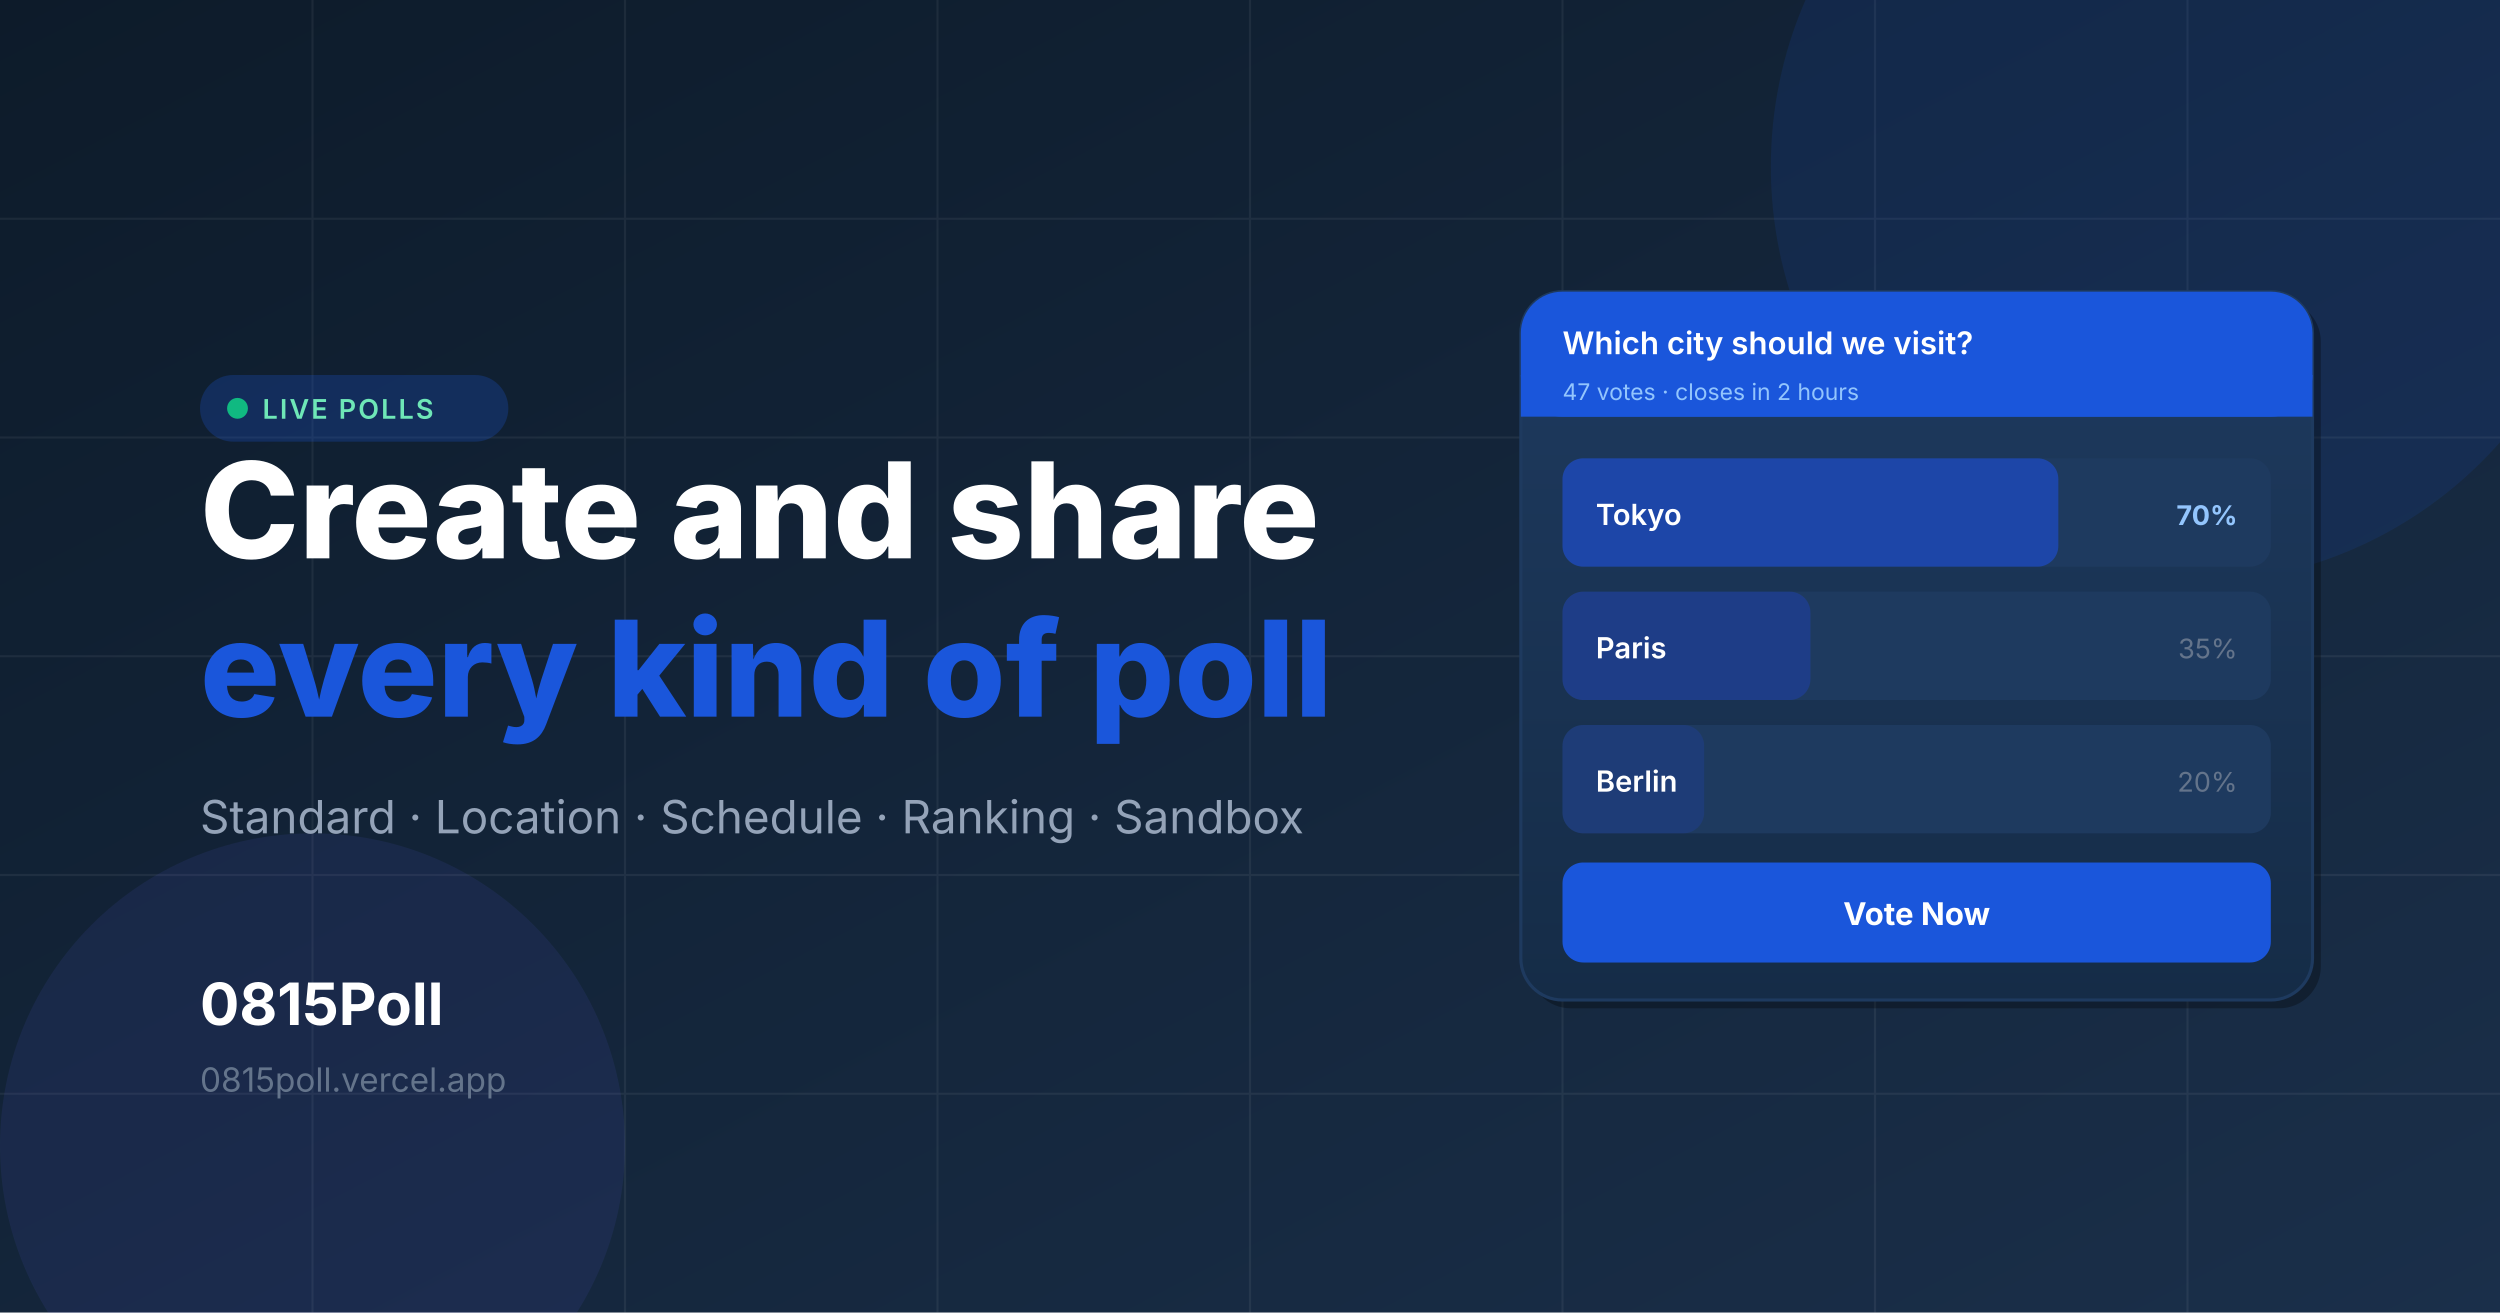
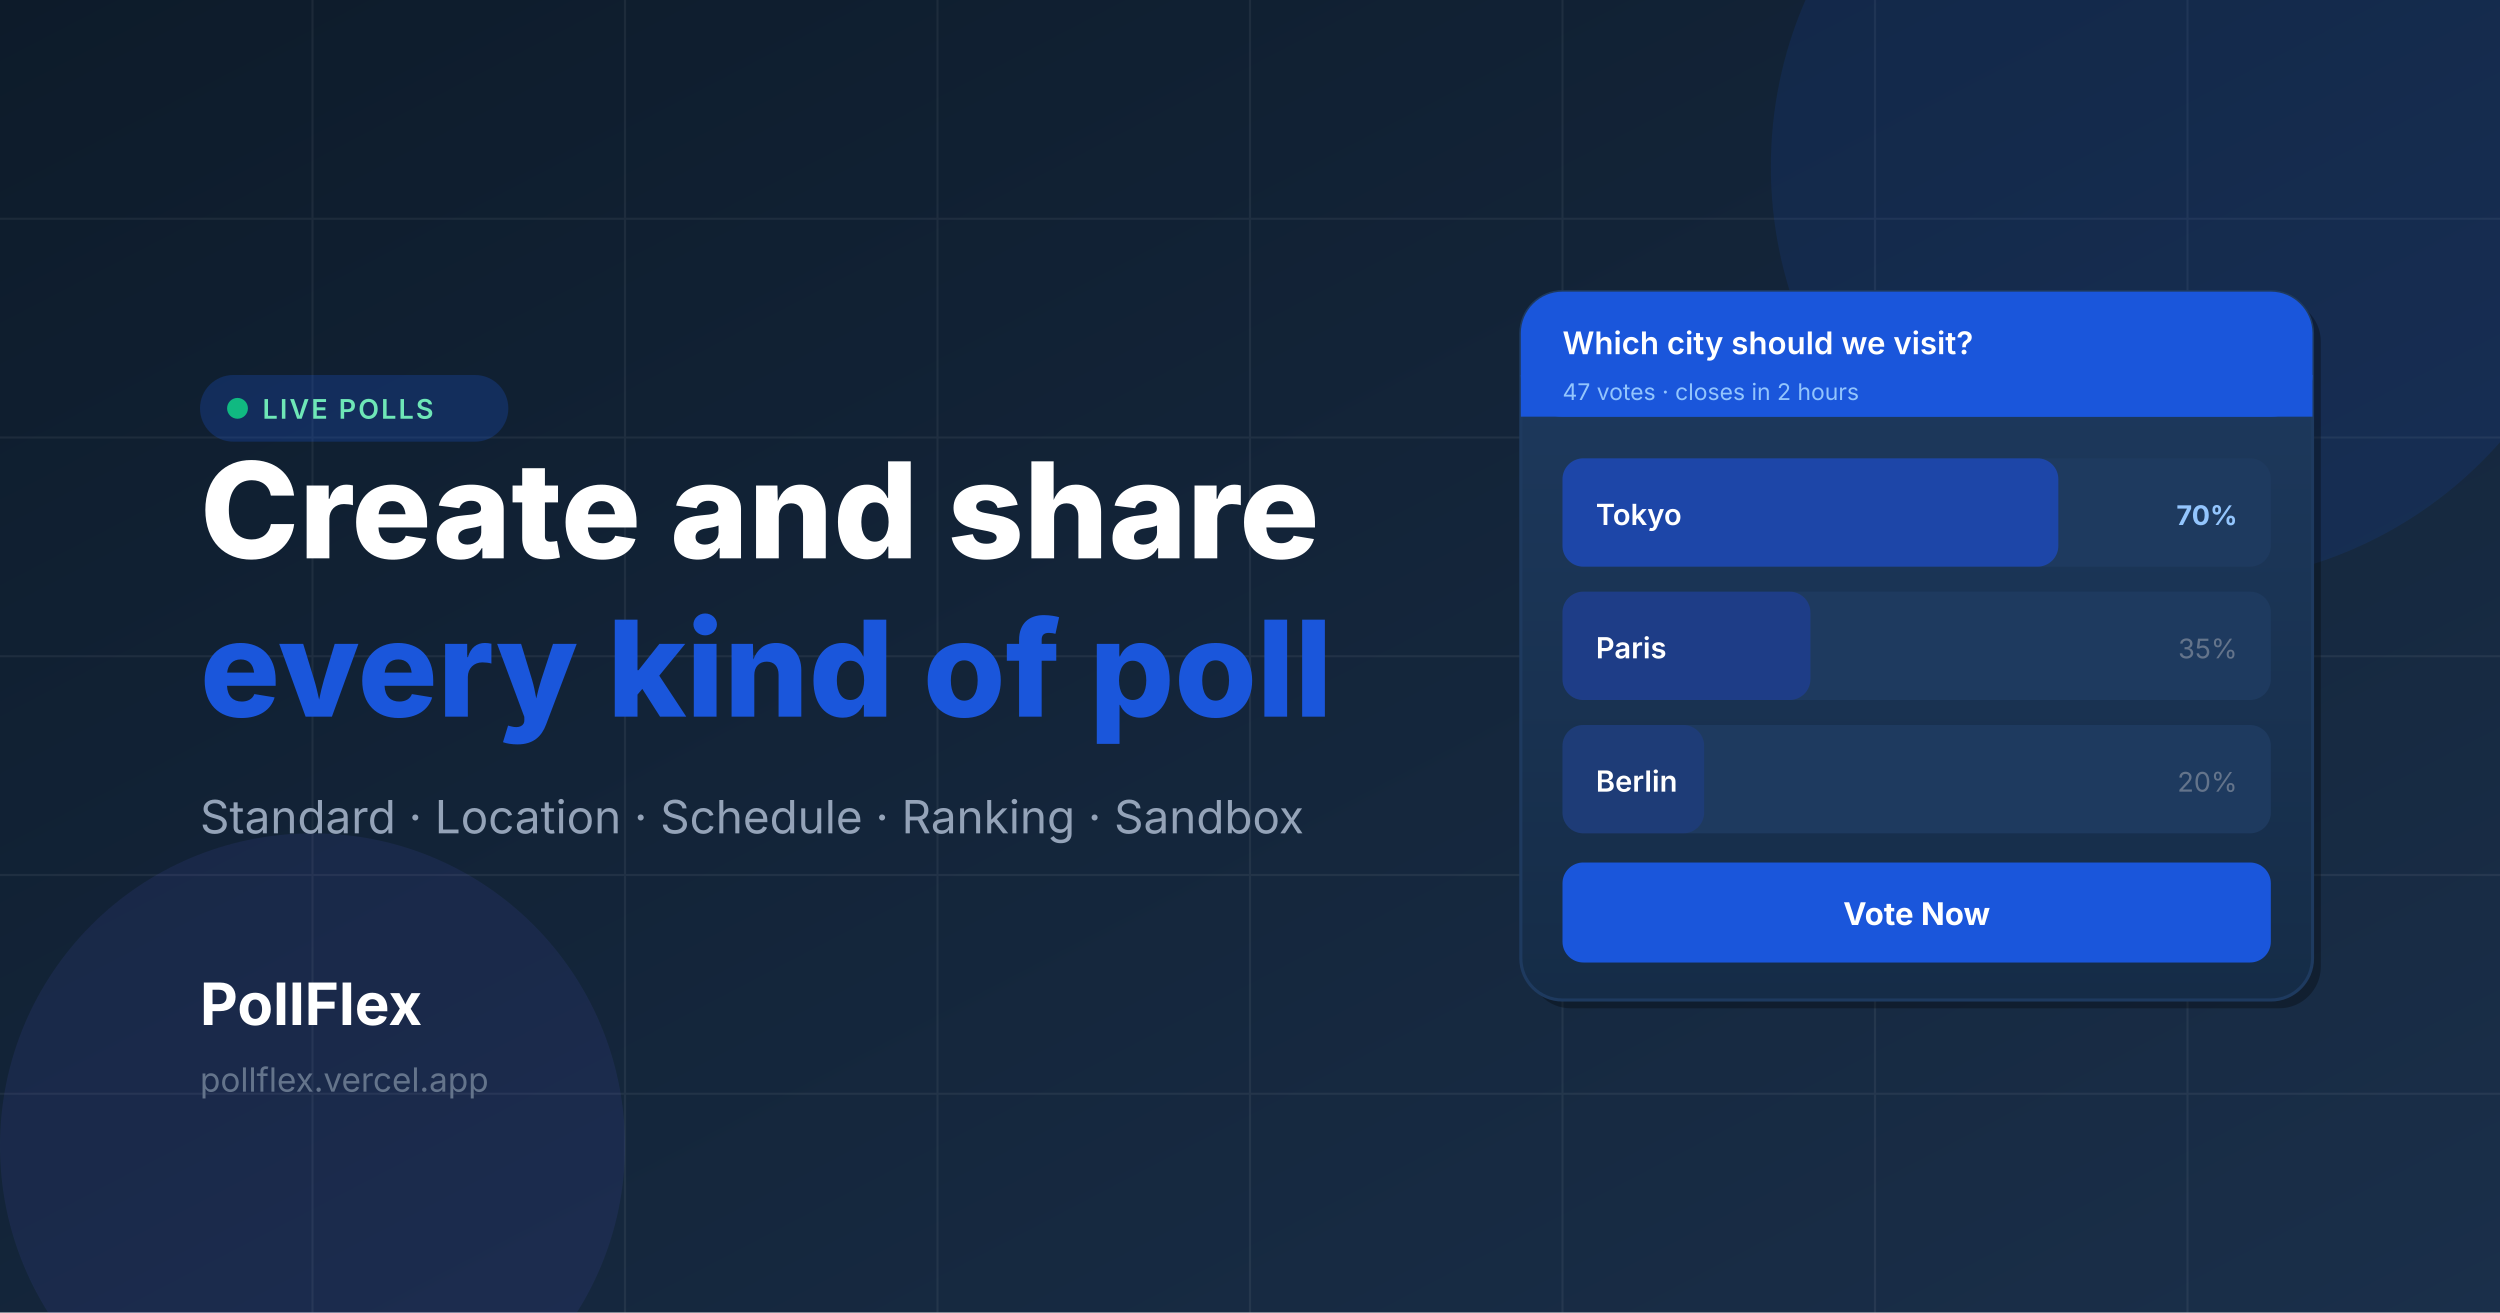
<svg xmlns="http://www.w3.org/2000/svg" width="1200" height="630" viewBox="0 0 1200 630">
  <defs>
    <linearGradient id="bg" x1="0" y1="0" x2="1" y2="1">
      <stop offset="0%" stop-color="#0d1b2a" />
      <stop offset="100%" stop-color="#1a2f4a" />
    </linearGradient>
    <linearGradient id="cardGrad" x1="0" y1="0" x2="0" y2="1">
      <stop offset="0%" stop-color="#1e3a5f" />
      <stop offset="100%" stop-color="#152c47" />
    </linearGradient>
  </defs>
  <rect width="1200" height="630" fill="url(#bg)" />
  <g opacity="0.06" stroke="#ffffff" stroke-width="1">
    <line x1="0" y1="105" x2="1200" y2="105" />
    <line x1="0" y1="210" x2="1200" y2="210" />
    <line x1="0" y1="315" x2="1200" y2="315" />
    <line x1="0" y1="420" x2="1200" y2="420" />
    <line x1="0" y1="525" x2="1200" y2="525" />
    <line x1="150" y1="0" x2="150" y2="630" />
    <line x1="300" y1="0" x2="300" y2="630" />
    <line x1="450" y1="0" x2="450" y2="630" />
    <line x1="600" y1="0" x2="600" y2="630" />
    <line x1="750" y1="0" x2="750" y2="630" />
    <line x1="900" y1="0" x2="900" y2="630" />
    <line x1="1050" y1="0" x2="1050" y2="630" />
  </g>
  <circle cx="1050" cy="80" r="200" fill="#1a56db" opacity="0.12" />
  <circle cx="150" cy="550" r="150" fill="#5d5fef" opacity="0.10" />
  <g transform="translate(96, 0)">
    <rect x="0" y="180" width="148" height="32" rx="16" fill="#1a56db" opacity="0.25" />
    <circle cx="18" cy="196" r="5" fill="#10b981" />
    <text x="30" y="201" font-family="system-ui, -apple-system, sans-serif" font-size="13" font-weight="600" fill="#6ee7b7" letter-spacing="1">LIVE POLLS</text>
    <text x="0" y="268" font-family="system-ui, -apple-system, sans-serif" font-size="64" font-weight="800" fill="#ffffff">Create and share</text>
    <text x="0" y="344" font-family="system-ui, -apple-system, sans-serif" font-size="64" font-weight="800" fill="#1a56db">every kind of poll</text>
    <text x="0" y="400" font-family="system-ui, -apple-system, sans-serif" font-size="22" fill="#94a3b8">Standard · Location · Schedule · Ranking · Sandbox</text>
-     <text x="0" y="492" font-family="system-ui, -apple-system, sans-serif" font-size="28" font-weight="700" fill="#ffffff">0815Poll</text>
-     <text x="0" y="524" font-family="system-ui, -apple-system, sans-serif" font-size="16" fill="#64748b">0815poll.vercel.app</text>
+     <text x="0" y="492" font-family="system-ui, -apple-system, sans-serif" font-size="28" font-weight="700" fill="#ffffff">PollFlex</text>
+     <text x="0" y="524" font-family="system-ui, -apple-system, sans-serif" font-size="16" fill="#64748b">pollflex.vercel.app</text>
  </g>
  <g transform="translate(730, 140)">
    <rect x="4" y="4" width="380" height="340" rx="20" fill="#000000" opacity="0.3" />
    <rect width="380" height="340" rx="20" fill="url(#cardGrad)" stroke="#1e3a5f" stroke-width="1.5" />
    <rect width="380" height="60" rx="20" fill="#1a56db" />
    <rect y="40" width="380" height="20" fill="#1a56db" />
    <text x="20" y="30" font-family="system-ui, -apple-system, sans-serif" font-size="15" font-weight="600" fill="#ffffff">Which city should we visit?</text>
    <text x="20" y="52" font-family="system-ui, -apple-system, sans-serif" font-size="11" fill="#93c5fd">47 votes · closes in 2 hours</text>
    <rect x="20" y="80" width="340" height="52" rx="10" fill="#1e3a5f" />
    <rect x="20" y="80" width="238" height="52" rx="10" fill="#1d4ed8" opacity="0.6" />
    <text x="36" y="112" font-family="system-ui, -apple-system, sans-serif" font-size="14" font-weight="600" fill="#ffffff">Tokyo</text>
    <text x="344" y="112" font-family="system-ui, -apple-system, sans-serif" font-size="13" font-weight="700" fill="#93c5fd" text-anchor="end">70%</text>
    <rect x="20" y="144" width="340" height="52" rx="10" fill="#1e3a5f" />
    <rect x="20" y="144" width="119" height="52" rx="10" fill="#1e40af" opacity="0.5" />
    <text x="36" y="176" font-family="system-ui, -apple-system, sans-serif" font-size="14" font-weight="600" fill="#ffffff">Paris</text>
    <text x="344" y="176" font-family="system-ui, -apple-system, sans-serif" font-size="13" fill="#64748b" text-anchor="end">35%</text>
    <rect x="20" y="208" width="340" height="52" rx="10" fill="#1e3a5f" />
    <rect x="20" y="208" width="68" height="52" rx="10" fill="#1e40af" opacity="0.3" />
    <text x="36" y="240" font-family="system-ui, -apple-system, sans-serif" font-size="14" font-weight="600" fill="#ffffff">Berlin</text>
    <text x="344" y="240" font-family="system-ui, -apple-system, sans-serif" font-size="13" fill="#64748b" text-anchor="end">20%</text>
    <rect x="20" y="274" width="340" height="48" rx="10" fill="#1a56db" />
    <text x="190" y="304" font-family="system-ui, -apple-system, sans-serif" font-size="15" font-weight="700" fill="#ffffff" text-anchor="middle">Vote Now</text>
  </g>
</svg>
